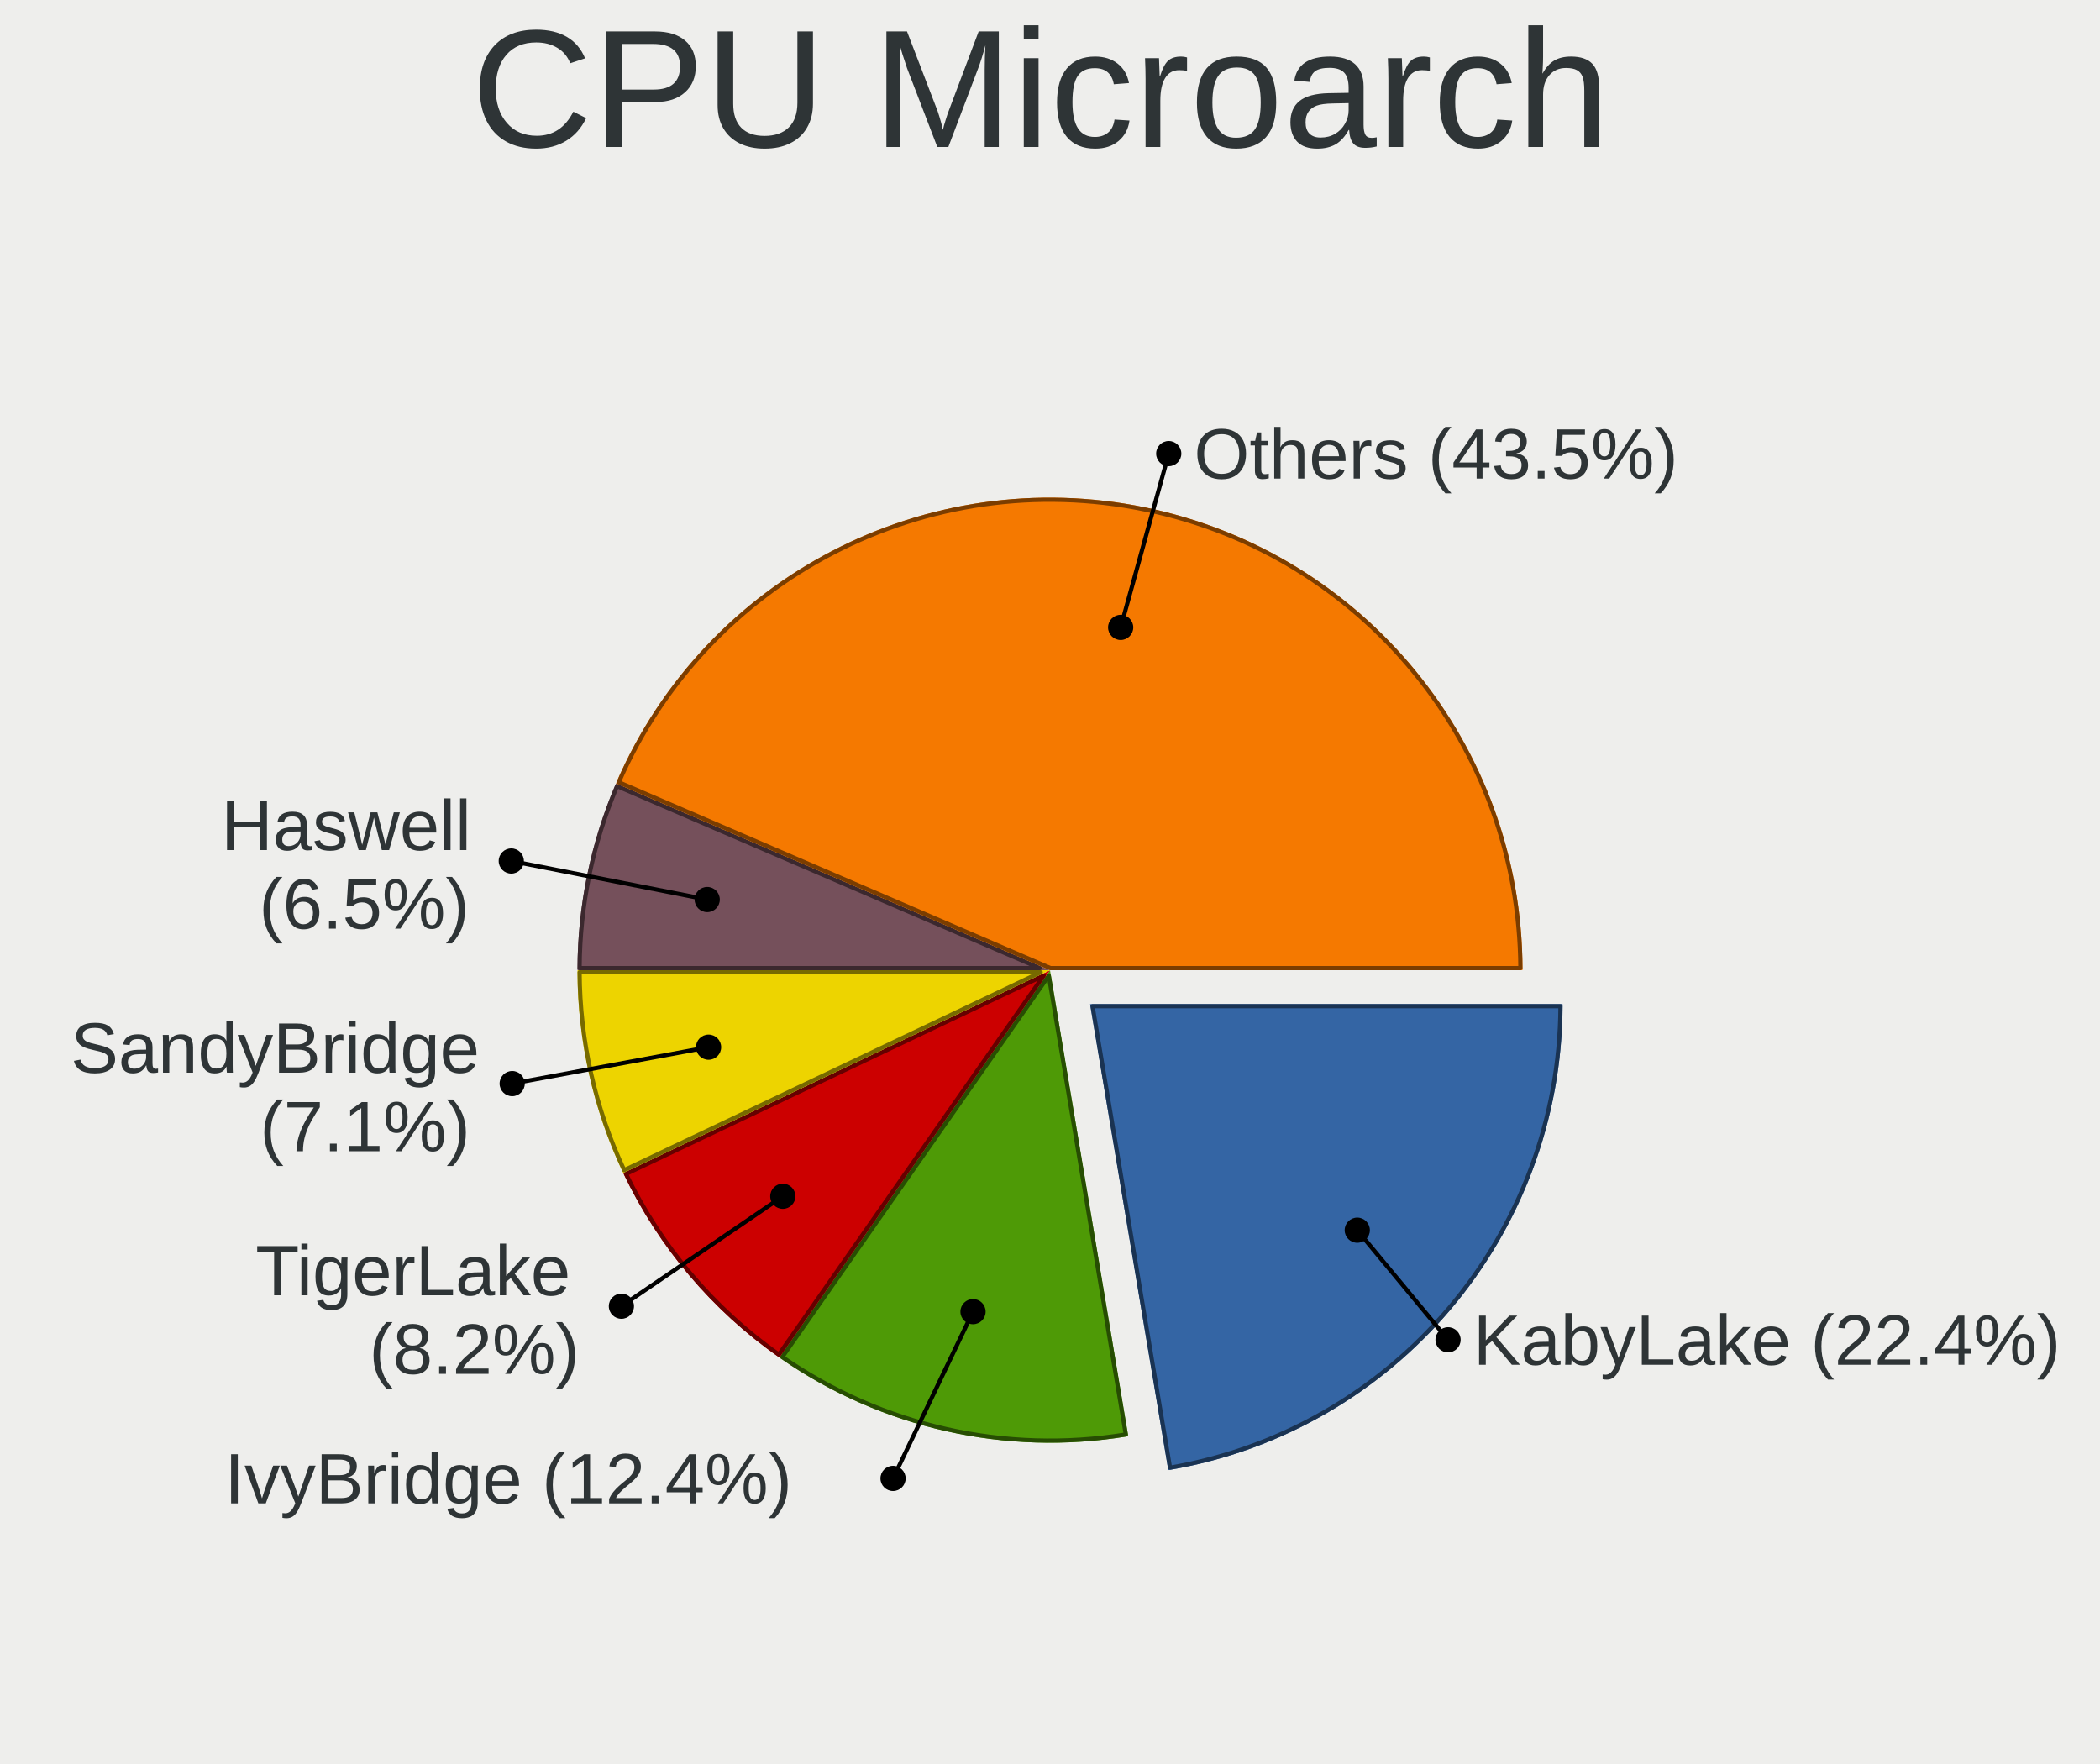
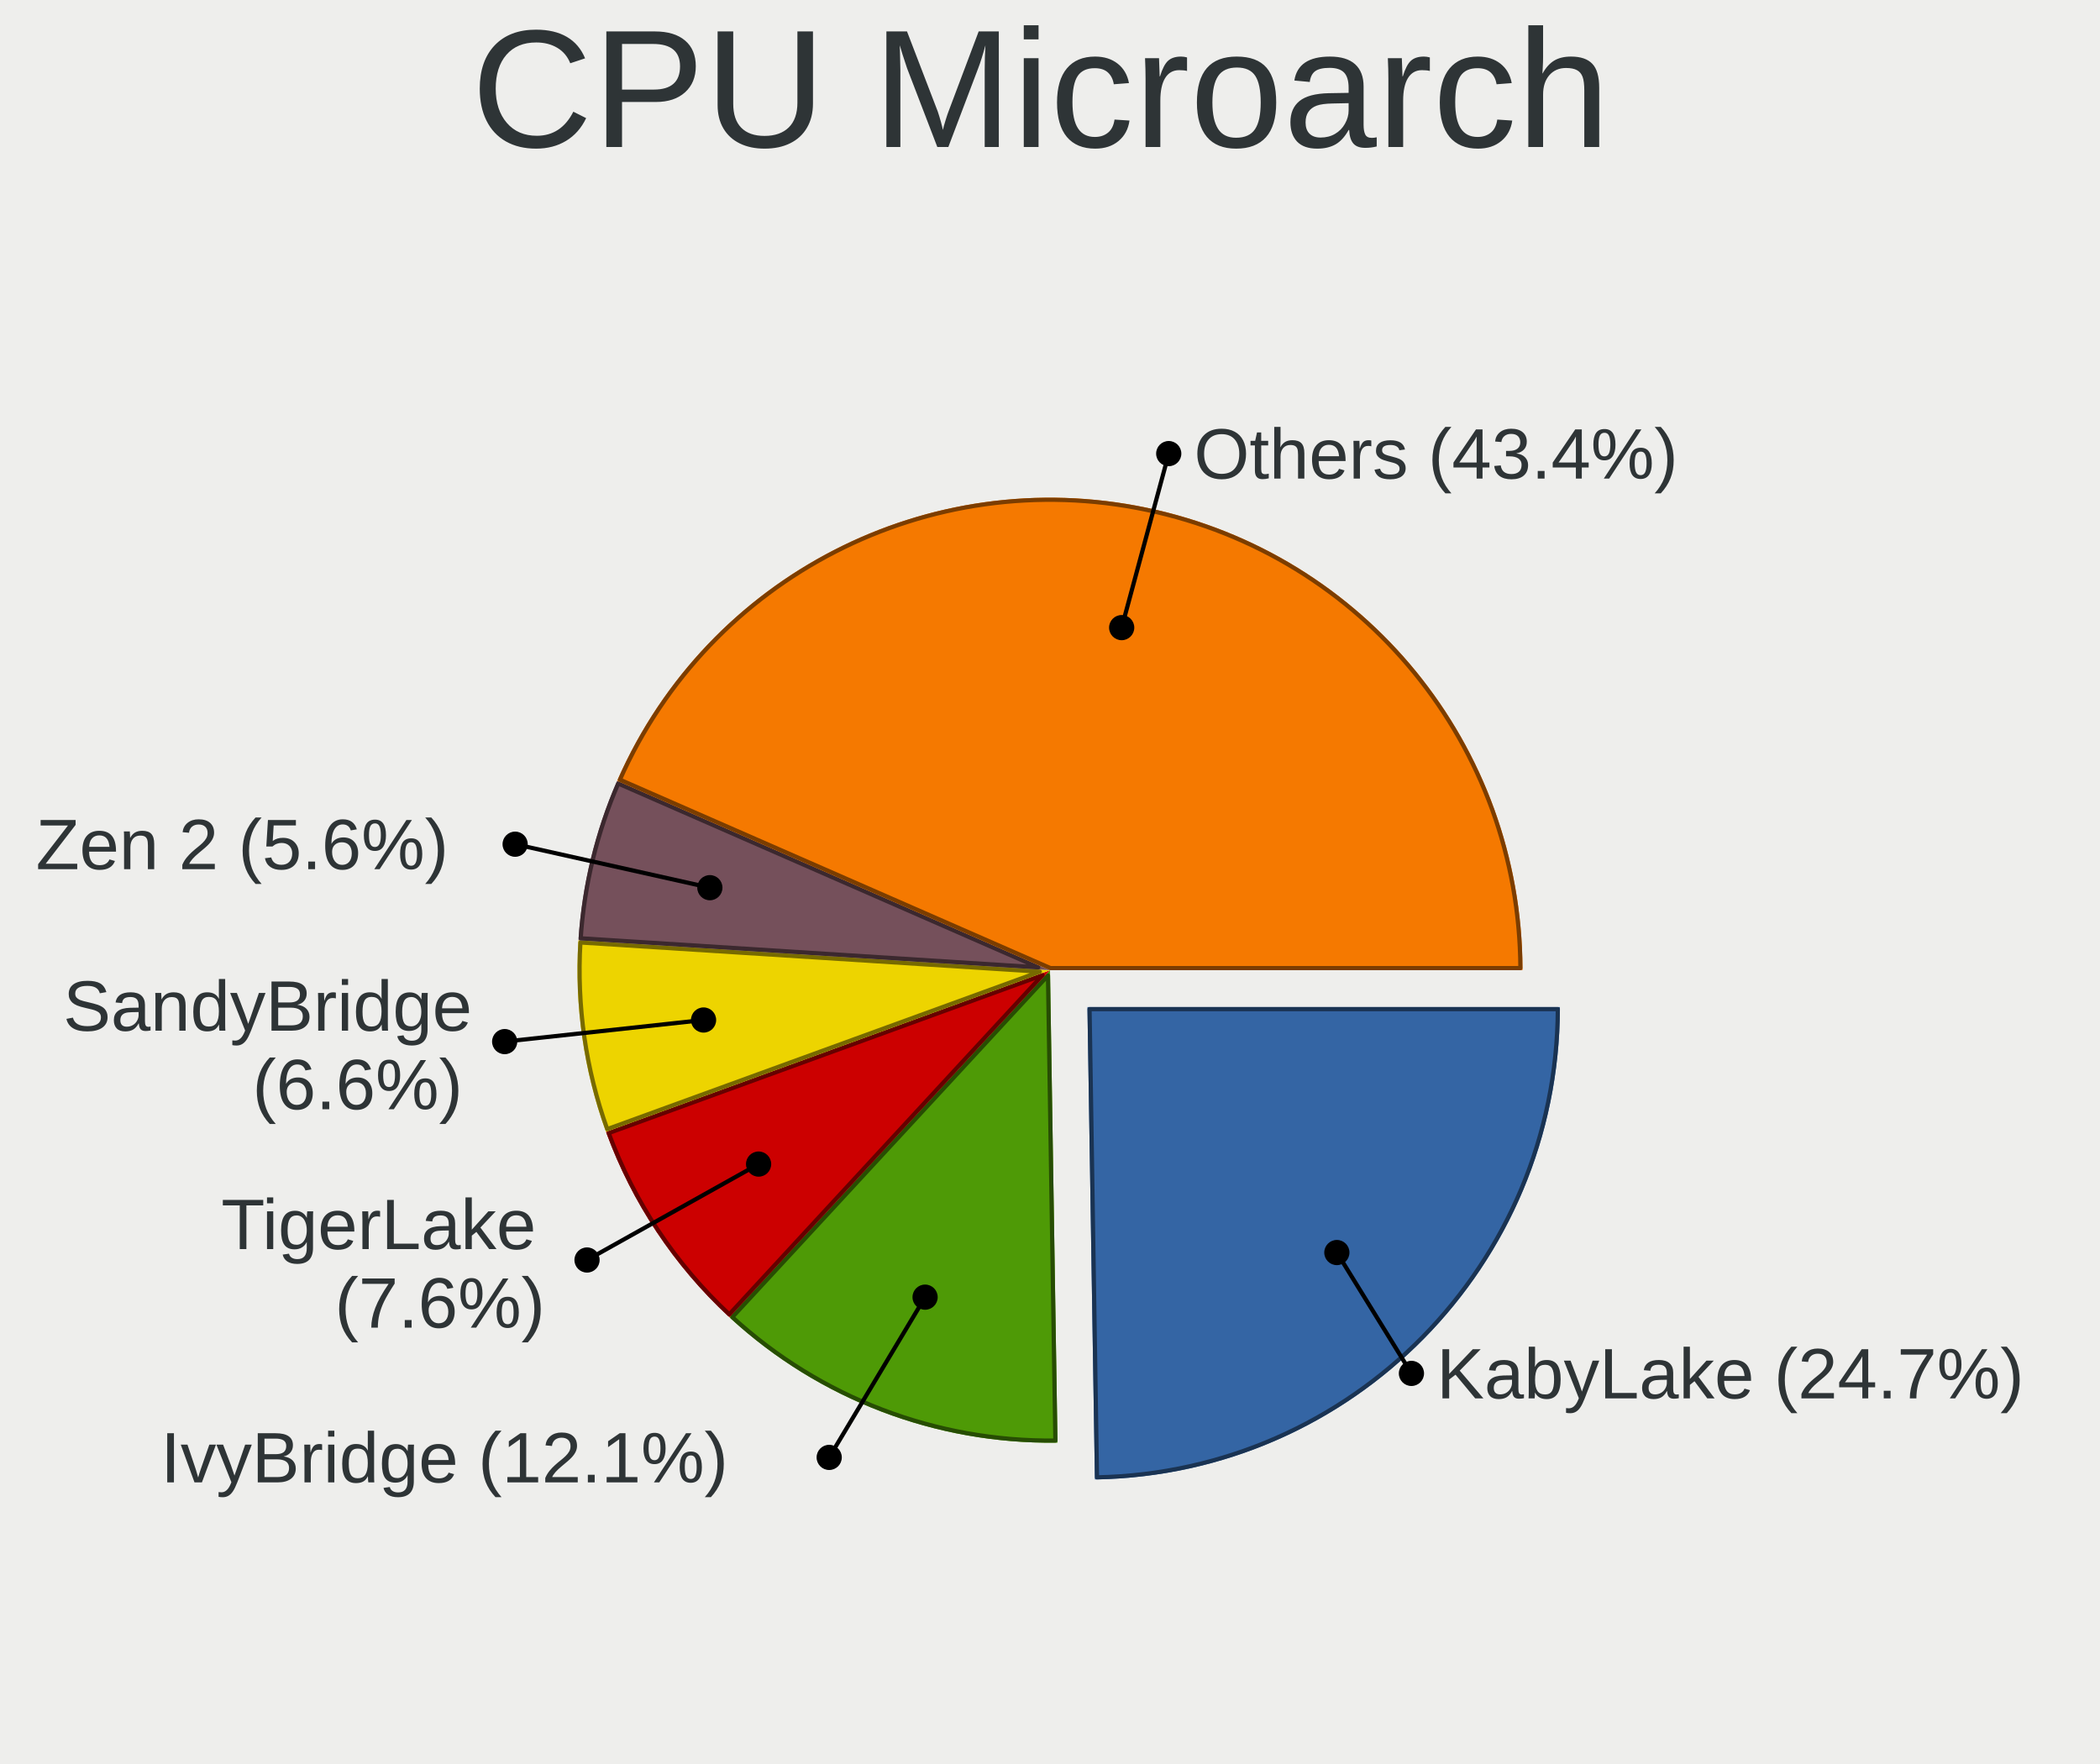
<svg xmlns="http://www.w3.org/2000/svg" width="500" height="420" version="1.0" id="ezcGraph">
  <defs />
  <g id="ezcGraphChart" color-rendering="optimizeQuality" shape-rendering="geometricPrecision" text-rendering="optimizeLegibility">
    <path d=" M 0,420 L 0,0 L 500,0 L 500,420 L 0,420 z " style="fill: #eeeeec; fill-opacity: 1.00; stroke: none;" id="ezcGraphPolygon_1" />
    <path d=" M 0,42 L 0,0 L 500,0 L 500,42 L 0,42 z " style="fill: #000000; fill-opacity: 0.00; stroke: none;" id="ezcGraphPolygon_2" />
-     <path d="M 259.54,239.07 L 372.04,239.07 A 112.50,112.50 0 0,1 278.17,350.02 z" style="fill: #3465a4; fill-opacity: 1.00; stroke: none; cursor: pointer;" id="ezcGraphCircleSector_4" />
-     <path d="M 260.13,239.57 L 371.54,239.57 A 112.00,112.00 0 0,1 278.58,349.45 z" style="fill: none; stroke: #1a3352; stroke-width: 1; stroke-opacity: 1.00; stroke-linecap: round; stroke-linejoin: round;" id="ezcGraphCircleSector_5" />
-     <path d="M 250.00,231.00 L 268.62,341.95 A 112.50,112.50 0 0,1 185.57,323.22 z" style="fill: #4e9a06; fill-opacity: 1.00; stroke: none; cursor: pointer;" id="ezcGraphCircleSector_6" />
-     <path d="M 249.71,232.29 L 268.05,341.54 A 112.00,112.00 0 0,1 186.26,323.10 z" style="fill: none; stroke: #274d03; stroke-width: 1; stroke-opacity: 1.00; stroke-linecap: round; stroke-linejoin: round;" id="ezcGraphCircleSector_7" />
-     <path d="M 250.00,231.00 L 185.57,323.22 A 112.50,112.50 0 0,1 148.38,279.28 z" style="fill: #cc0000; fill-opacity: 1.00; stroke: none; cursor: pointer;" id="ezcGraphCircleSector_8" />
-     <path d="M 248.51,232.26 L 185.44,322.52 A 112.00,112.00 0 0,1 149.05,279.51 z" style="fill: none; stroke: #660000; stroke-width: 1; stroke-opacity: 1.00; stroke-linecap: round; stroke-linejoin: round;" id="ezcGraphCircleSector_9" />
-     <path d="M 250.00,231.00 L 148.38,279.28 A 112.50,112.50 0 0,1 137.50,231.00 z" style="fill: #edd400; fill-opacity: 1.00; stroke: none; cursor: pointer;" id="ezcGraphCircleSector_10" />
-     <path d="M 247.78,231.50 L 148.62,278.61 A 112.00,112.00 0 0,1 138.00,231.50 z" style="fill: none; stroke: #776a00; stroke-width: 1; stroke-opacity: 1.00; stroke-linecap: round; stroke-linejoin: round;" id="ezcGraphCircleSector_11" />
-     <path d="M 250.00,231.00 L 137.50,231.00 A 112.50,112.50 0 0,1 146.67,186.51 z" style="fill: #75505b; fill-opacity: 1.00; stroke: none; cursor: pointer;" id="ezcGraphCircleSector_12" />
-     <path d="M 247.57,230.50 L 138.00,230.50 A 112.00,112.00 0 0,1 146.93,187.17 z" style="fill: none; stroke: #3b282e; stroke-width: 1; stroke-opacity: 1.00; stroke-linecap: round; stroke-linejoin: round;" id="ezcGraphCircleSector_13" />
-     <path d="M 250.00,231.00 L 146.67,186.51 A 112.50,112.50 0 0,1 362.50,231.00 z" style="fill: #f57900; fill-opacity: 1.00; stroke: none;" id="ezcGraphCircleSector_14" />
-     <path d="M 250.10,230.50 L 147.33,186.25 A 112.00,112.00 0 0,1 362.00,230.50 z" style="fill: none; stroke: #7b3d00; stroke-width: 1; stroke-opacity: 1.00; stroke-linecap: round; stroke-linejoin: round;" id="ezcGraphCircleSector_15" />
-     <path d=" M 168.382,214.177 L 121.734,205" style="fill: none; stroke: #000000; stroke-width: 1; stroke-opacity: 1.00; stroke-linecap: round; stroke-linejoin: round;" id="ezcGraphLine_16" />
-     <ellipse cx="168.382" cy="214.177" rx="3" ry="3" style="fill: #000000; fill-opacity: 1.00; stroke: none;" id="ezcGraphCircle_17" />
-     <ellipse cx="121.734" cy="205" rx="3" ry="3" style="fill: #000000; fill-opacity: 1.00; stroke: none;" id="ezcGraphCircle_18" />
-     <path d=" M 168.707,249.329 L 121.951,258" style="fill: none; stroke: #000000; stroke-width: 1; stroke-opacity: 1.00; stroke-linecap: round; stroke-linejoin: round;" id="ezcGraphLine_20" />
-     <ellipse cx="168.707" cy="249.329" rx="3" ry="3" style="fill: #000000; fill-opacity: 1.00; stroke: none;" id="ezcGraphCircle_21" />
-     <ellipse cx="121.951" cy="258" rx="3" ry="3" style="fill: #000000; fill-opacity: 1.00; stroke: none;" id="ezcGraphCircle_22" />
-     <path d=" M 186.383,284.827 L 147.953,311" style="fill: none; stroke: #000000; stroke-width: 1; stroke-opacity: 1.00; stroke-linecap: round; stroke-linejoin: round;" id="ezcGraphLine_24" />
-     <ellipse cx="186.383" cy="284.827" rx="3" ry="3" style="fill: #000000; fill-opacity: 1.00; stroke: none;" id="ezcGraphCircle_25" />
-     <ellipse cx="147.953" cy="311" rx="3" ry="3" style="fill: #000000; fill-opacity: 1.00; stroke: none;" id="ezcGraphCircle_26" />
-     <path d=" M 231.671,312.293 L 212.631,352" style="fill: none; stroke: #000000; stroke-width: 1; stroke-opacity: 1.00; stroke-linecap: round; stroke-linejoin: round;" id="ezcGraphLine_28" />
-     <ellipse cx="231.671" cy="312.293" rx="3" ry="3" style="fill: #000000; fill-opacity: 1.00; stroke: none;" id="ezcGraphCircle_29" />
-     <ellipse cx="212.631" cy="352" rx="3" ry="3" style="fill: #000000; fill-opacity: 1.00; stroke: none;" id="ezcGraphCircle_30" />
-     <path d=" M 266.824,149.382 L 278.271,108" style="fill: none; stroke: #000000; stroke-width: 1; stroke-opacity: 1.00; stroke-linecap: round; stroke-linejoin: round;" id="ezcGraphLine_32" />
-     <ellipse cx="266.824" cy="149.382" rx="3" ry="3" style="fill: #000000; fill-opacity: 1.00; stroke: none;" id="ezcGraphCircle_33" />
+     <path d="M 258.91,239.77 L 371.41,239.77 A 112.50,112.50 0 0,1 260.69,352.25 z" style="fill: #3465a4; fill-opacity: 1.00; stroke: none; cursor: pointer;" id="ezcGraphCircleSector_4" />
+     <path d="M 259.42,240.27 L 370.91,240.27 A 112.00,112.00 0 0,1 261.19,351.75 z" style="fill: none; stroke: #1a3352; stroke-width: 1; stroke-opacity: 1.00; stroke-linecap: round; stroke-linejoin: round;" id="ezcGraphCircleSector_5" />
+     <path d="M 250.00,231.00 L 251.78,343.49 A 112.50,112.50 0 0,1 173.67,313.64 z" style="fill: #4e9a06; fill-opacity: 1.00; stroke: none; cursor: pointer;" id="ezcGraphCircleSector_6" />
+     <path d="M 249.52,232.26 L 251.28,342.99 A 112.00,112.00 0 0,1 174.37,313.61 z" style="fill: none; stroke: #274d03; stroke-width: 1; stroke-opacity: 1.00; stroke-linecap: round; stroke-linejoin: round;" id="ezcGraphCircleSector_7" />
+     <path d="M 250.00,231.00 L 173.67,313.64 A 112.50,112.50 0 0,1 144.28,269.48 z" style="fill: #cc0000; fill-opacity: 1.00; stroke: none; cursor: pointer;" id="ezcGraphCircleSector_8" />
+     <path d="M 248.23,232.17 L 173.64,312.94 A 112.00,112.00 0 0,1 144.93,269.78 z" style="fill: none; stroke: #660000; stroke-width: 1; stroke-opacity: 1.00; stroke-linecap: round; stroke-linejoin: round;" id="ezcGraphCircleSector_9" />
+     <path d="M 250.00,231.00 L 144.28,269.48 A 112.50,112.50 0 0,1 137.73,223.86 z" style="fill: #edd400; fill-opacity: 1.00; stroke: none; cursor: pointer;" id="ezcGraphCircleSector_10" />
+     <path d="M 247.58,231.35 L 144.58,268.84 A 112.00,112.00 0 0,1 138.19,224.40 z" style="fill: none; stroke: #776a00; stroke-width: 1; stroke-opacity: 1.00; stroke-linecap: round; stroke-linejoin: round;" id="ezcGraphCircleSector_11" />
+     <path d="M 250.00,231.00 L 137.73,223.86 A 112.50,112.50 0 0,1 146.94,185.90 z" style="fill: #75505b; fill-opacity: 1.00; stroke: none; cursor: pointer;" id="ezcGraphCircleSector_12" />
+     <path d="M 247.20,230.32 L 138.26,223.40 A 112.00,112.00 0 0,1 147.20,186.55 z" style="fill: none; stroke: #3b282e; stroke-width: 1; stroke-opacity: 1.00; stroke-linecap: round; stroke-linejoin: round;" id="ezcGraphCircleSector_13" />
+     <path d="M 250.00,231.00 L 146.94,185.90 A 112.50,112.50 0 0,1 362.50,231.00 z" style="fill: #f57900; fill-opacity: 1.00; stroke: none;" id="ezcGraphCircleSector_14" />
+     <path d="M 250.10,230.50 L 147.60,185.64 A 112.00,112.00 0 0,1 362.00,230.50 z" style="fill: none; stroke: #7b3d00; stroke-width: 1; stroke-opacity: 1.00; stroke-linecap: round; stroke-linejoin: round;" id="ezcGraphCircleSector_15" />
+     <path d=" M 169.016,211.353 L 122.653,201" style="fill: none; stroke: #000000; stroke-width: 1; stroke-opacity: 1.00; stroke-linecap: round; stroke-linejoin: round;" id="ezcGraphLine_16" />
+     <ellipse cx="169.016" cy="211.353" rx="3" ry="3" style="fill: #000000; fill-opacity: 1.00; stroke: none;" id="ezcGraphCircle_17" />
+     <ellipse cx="122.653" cy="201" rx="3" ry="3" style="fill: #000000; fill-opacity: 1.00; stroke: none;" id="ezcGraphCircle_18" />
+     <path d=" M 167.515,242.86 L 120.161,248" style="fill: none; stroke: #000000; stroke-width: 1; stroke-opacity: 1.00; stroke-linecap: round; stroke-linejoin: round;" id="ezcGraphLine_20" />
+     <ellipse cx="167.515" cy="242.86" rx="3" ry="3" style="fill: #000000; fill-opacity: 1.00; stroke: none;" id="ezcGraphCircle_21" />
+     <ellipse cx="120.161" cy="248" rx="3" ry="3" style="fill: #000000; fill-opacity: 1.00; stroke: none;" id="ezcGraphCircle_22" />
+     <path d=" M 180.619,277.16 L 139.769,300" style="fill: none; stroke: #000000; stroke-width: 1; stroke-opacity: 1.00; stroke-linecap: round; stroke-linejoin: round;" id="ezcGraphLine_24" />
+     <ellipse cx="180.619" cy="277.16" rx="3" ry="3" style="fill: #000000; fill-opacity: 1.00; stroke: none;" id="ezcGraphCircle_25" />
+     <ellipse cx="139.769" cy="300" rx="3" ry="3" style="fill: #000000; fill-opacity: 1.00; stroke: none;" id="ezcGraphCircle_26" />
+     <path d=" M 220.26,308.846 L 197.428,347" style="fill: none; stroke: #000000; stroke-width: 1; stroke-opacity: 1.00; stroke-linecap: round; stroke-linejoin: round;" id="ezcGraphLine_28" />
+     <ellipse cx="220.26" cy="308.846" rx="3" ry="3" style="fill: #000000; fill-opacity: 1.00; stroke: none;" id="ezcGraphCircle_29" />
+     <ellipse cx="197.428" cy="347" rx="3" ry="3" style="fill: #000000; fill-opacity: 1.00; stroke: none;" id="ezcGraphCircle_30" />
+     <path d=" M 267.067,149.433 L 278.271,108" style="fill: none; stroke: #000000; stroke-width: 1; stroke-opacity: 1.00; stroke-linecap: round; stroke-linejoin: round;" id="ezcGraphLine_32" />
+     <ellipse cx="267.067" cy="149.433" rx="3" ry="3" style="fill: #000000; fill-opacity: 1.00; stroke: none;" id="ezcGraphCircle_33" />
    <ellipse cx="278.271" cy="108" rx="3" ry="3" style="fill: #000000; fill-opacity: 1.00; stroke: none;" id="ezcGraphCircle_34" />
-     <path d=" M 323.159,292.901 L 344.775,319" style="fill: none; stroke: #000000; stroke-width: 1; stroke-opacity: 1.00; stroke-linecap: round; stroke-linejoin: round;" id="ezcGraphLine_36" />
-     <ellipse cx="323.159" cy="292.901" rx="3" ry="3" style="fill: #000000; fill-opacity: 1.00; stroke: none;" id="ezcGraphCircle_37" />
-     <ellipse cx="344.775" cy="319" rx="3" ry="3" style="fill: #000000; fill-opacity: 1.00; stroke: none;" id="ezcGraphCircle_38" />
+     <path d=" M 318.3,298.225 L 336.056,327" style="fill: none; stroke: #000000; stroke-width: 1; stroke-opacity: 1.00; stroke-linecap: round; stroke-linejoin: round;" id="ezcGraphLine_36" />
+     <ellipse cx="318.3" cy="298.225" rx="3" ry="3" style="fill: #000000; fill-opacity: 1.00; stroke: none;" id="ezcGraphCircle_37" />
+     <ellipse cx="336.056" cy="327" rx="3" ry="3" style="fill: #000000; fill-opacity: 1.00; stroke: none;" id="ezcGraphCircle_38" />
    <g id="ezcGraphTextBox_3">
      <path d=" M 111.7,42 L 111.7,0.5 L 388.8,0.5 L 388.8,42 L 111.7,42 z " style="fill: #ffffff; fill-opacity: 0.00; stroke: none;" id="ezcGraphPolygon_40" />
      <text id="ezcGraphTextBox_3_text" x="112.2" text-length="275.6px" y="35" style="font-size: 40px; font-family: 'Arial'; fill: #2e3436; fill-opacity: 1.00; stroke: none;">CPU Microarch</text>
    </g>
    <g id="ezcGraphTextBox_19" style=" cursor: pointer;">
-       <path d=" M 52.164,223.05 L 52.164,187.45 L 116.734,187.45 L 116.734,223.05 L 52.164,223.05 z " style="fill: #ffffff; fill-opacity: 0.00; stroke: none;" id="ezcGraphPolygon_41" />
-       <text id="ezcGraphTextBox_19_text" x="52.664" text-length="63.07px" y="202.4" style="font-size: 17px; font-family: 'Arial'; fill: #2e3436; fill-opacity: 1.00; stroke: none;">Haswell</text>
-       <text id="ezcGraphTextBox_19_text" x="61.674" text-length="54.06px" y="221.1" style="font-size: 17px; font-family: 'Arial'; fill: #2e3436; fill-opacity: 1.00; stroke: none;">(6.5%)</text>
+       <path d=" M 8.033,210.5 L 8.033,192 L 117.653,192 L 117.653,210.5 L 8.033,210.5 z " style="fill: #ffffff; fill-opacity: 0.00; stroke: none;" id="ezcGraphPolygon_41" />
+       <text id="ezcGraphTextBox_19_text" x="8.533" text-length="108.12px" y="206.95" style="font-size: 17px; font-family: 'Arial'; fill: #2e3436; fill-opacity: 1.00; stroke: none;">Zen 2 (5.6%)</text>
    </g>
    <g id="ezcGraphTextBox_23" style=" cursor: pointer;">
-       <path d=" M 16.341,276.05 L 16.341,240.45 L 116.951,240.45 L 116.951,276.05 L 16.341,276.05 z " style="fill: #ffffff; fill-opacity: 0.00; stroke: none;" id="ezcGraphPolygon_42" />
-       <text id="ezcGraphTextBox_23_text" x="16.841" text-length="99.11px" y="255.4" style="font-size: 17px; font-family: 'Arial'; fill: #2e3436; fill-opacity: 1.00; stroke: none;">SandyBridge</text>
-       <text id="ezcGraphTextBox_23_text" x="61.891" text-length="54.06px" y="274.1" style="font-size: 17px; font-family: 'Arial'; fill: #2e3436; fill-opacity: 1.00; stroke: none;">(7.1%)</text>
+       <path d=" M 14.551,266.05 L 14.551,230.45 L 115.161,230.45 L 115.161,266.05 L 14.551,266.05 z " style="fill: #ffffff; fill-opacity: 0.00; stroke: none;" id="ezcGraphPolygon_42" />
+       <text id="ezcGraphTextBox_23_text" x="15.051" text-length="99.11px" y="245.4" style="font-size: 17px; font-family: 'Arial'; fill: #2e3436; fill-opacity: 1.00; stroke: none;">SandyBridge</text>
+       <text id="ezcGraphTextBox_23_text" x="60.101" text-length="54.06px" y="264.1" style="font-size: 17px; font-family: 'Arial'; fill: #2e3436; fill-opacity: 1.00; stroke: none;">(6.6%)</text>
    </g>
    <g id="ezcGraphTextBox_27" style=" cursor: pointer;">
-       <path d=" M 60.363,329.05 L 60.363,293.45 L 142.953,293.45 L 142.953,329.05 L 60.363,329.05 z " style="fill: #ffffff; fill-opacity: 0.00; stroke: none;" id="ezcGraphPolygon_43" />
-       <text id="ezcGraphTextBox_27_text" x="60.863" text-length="81.09px" y="308.4" style="font-size: 17px; font-family: 'Arial'; fill: #2e3436; fill-opacity: 1.00; stroke: none;">TigerLake</text>
-       <text id="ezcGraphTextBox_27_text" x="87.893" text-length="54.06px" y="327.1" style="font-size: 17px; font-family: 'Arial'; fill: #2e3436; fill-opacity: 1.00; stroke: none;">(8.2%)</text>
+       <path d=" M 52.179,318.05 L 52.179,282.45 L 134.769,282.45 L 134.769,318.05 L 52.179,318.05 z " style="fill: #ffffff; fill-opacity: 0.00; stroke: none;" id="ezcGraphPolygon_43" />
+       <text id="ezcGraphTextBox_27_text" x="52.679" text-length="81.09px" y="297.4" style="font-size: 17px; font-family: 'Arial'; fill: #2e3436; fill-opacity: 1.00; stroke: none;">TigerLake</text>
+       <text id="ezcGraphTextBox_27_text" x="79.71" text-length="54.06px" y="316.1" style="font-size: 17px; font-family: 'Arial'; fill: #2e3436; fill-opacity: 1.00; stroke: none;">(7.6%)</text>
    </g>
    <g id="ezcGraphTextBox_31" style=" cursor: pointer;">
-       <path d=" M 52.961,361.5 L 52.961,343 L 207.631,343 L 207.631,361.5 L 52.961,361.5 z " style="fill: #ffffff; fill-opacity: 0.00; stroke: none;" id="ezcGraphPolygon_44" />
-       <text id="ezcGraphTextBox_31_text" x="53.461" text-length="153.17px" y="357.95" style="font-size: 17px; font-family: 'Arial'; fill: #2e3436; fill-opacity: 1.00; stroke: none;">IvyBridge (12.4%)</text>
+       <path d=" M 37.758,356.5 L 37.758,338 L 192.428,338 L 192.428,356.5 L 37.758,356.5 z " style="fill: #ffffff; fill-opacity: 0.00; stroke: none;" id="ezcGraphPolygon_44" />
+       <text id="ezcGraphTextBox_31_text" x="38.258" text-length="153.17px" y="352.95" style="font-size: 17px; font-family: 'Arial'; fill: #2e3436; fill-opacity: 1.00; stroke: none;">IvyBridge (12.1%)</text>
    </g>
    <g id="ezcGraphTextBox_35">
      <path d=" M 283.771,117.5 L 283.771,99 L 411.411,99 L 411.411,117.5 L 283.771,117.5 z " style="fill: #ffffff; fill-opacity: 0.00; stroke: none;" id="ezcGraphPolygon_45" />
-       <text id="ezcGraphTextBox_35_text" x="284.271" text-length="126.14px" y="113.95" style="font-size: 17px; font-family: 'Arial'; fill: #2e3436; fill-opacity: 1.00; stroke: none;">Others (43.5%)</text>
+       <text id="ezcGraphTextBox_35_text" x="284.271" text-length="126.14px" y="113.95" style="font-size: 17px; font-family: 'Arial'; fill: #2e3436; fill-opacity: 1.00; stroke: none;">Others (43.4%)</text>
    </g>
    <g id="ezcGraphTextBox_39" style=" cursor: pointer;">
-       <path d=" M 350.275,328.5 L 350.275,310 L 495.935,310 L 495.935,328.5 L 350.275,328.5 z " style="fill: #ffffff; fill-opacity: 0.00; stroke: none;" id="ezcGraphPolygon_46" />
-       <text id="ezcGraphTextBox_39_text" x="350.775" text-length="144.16px" y="324.95" style="font-size: 17px; font-family: 'Arial'; fill: #2e3436; fill-opacity: 1.00; stroke: none;">KabyLake (22.4%)</text>
+       <path d=" M 341.556,336.5 L 341.556,318 L 487.216,318 L 487.216,336.5 L 341.556,336.5 z " style="fill: #ffffff; fill-opacity: 0.00; stroke: none;" id="ezcGraphPolygon_46" />
+       <text id="ezcGraphTextBox_39_text" x="342.056" text-length="144.16px" y="332.95" style="font-size: 17px; font-family: 'Arial'; fill: #2e3436; fill-opacity: 1.00; stroke: none;">KabyLake (24.7%)</text>
    </g>
  </g>
</svg>
